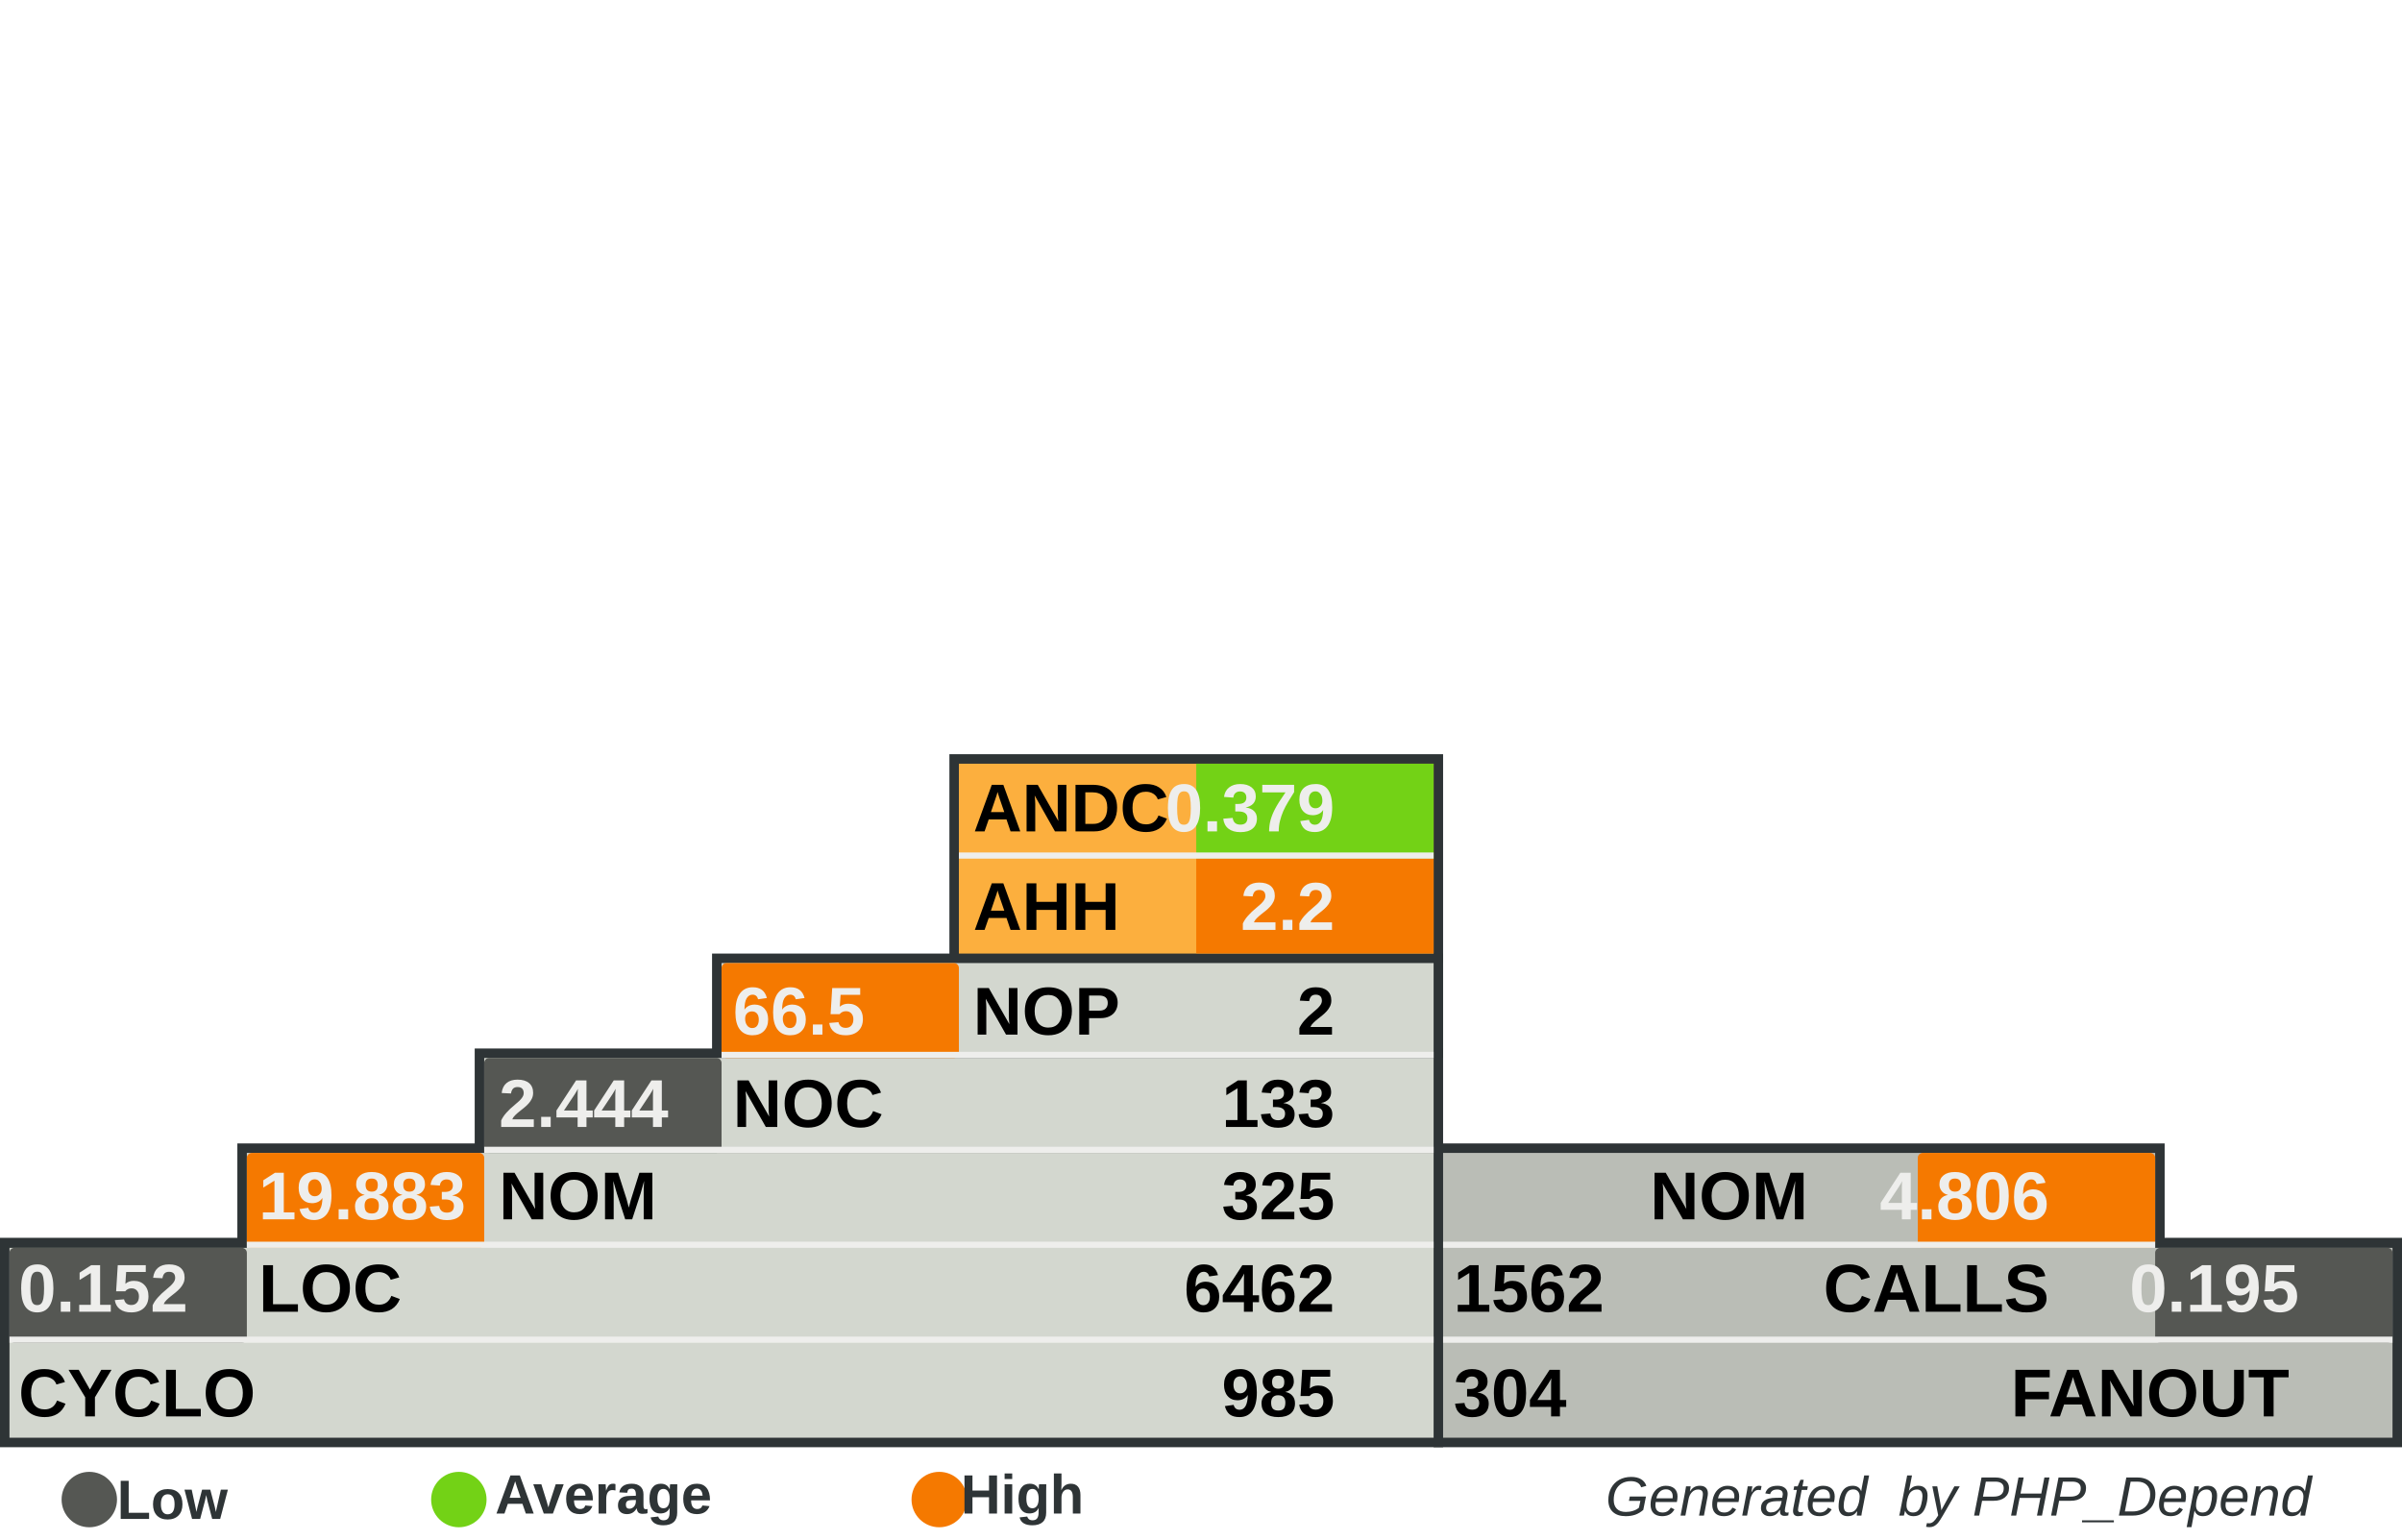
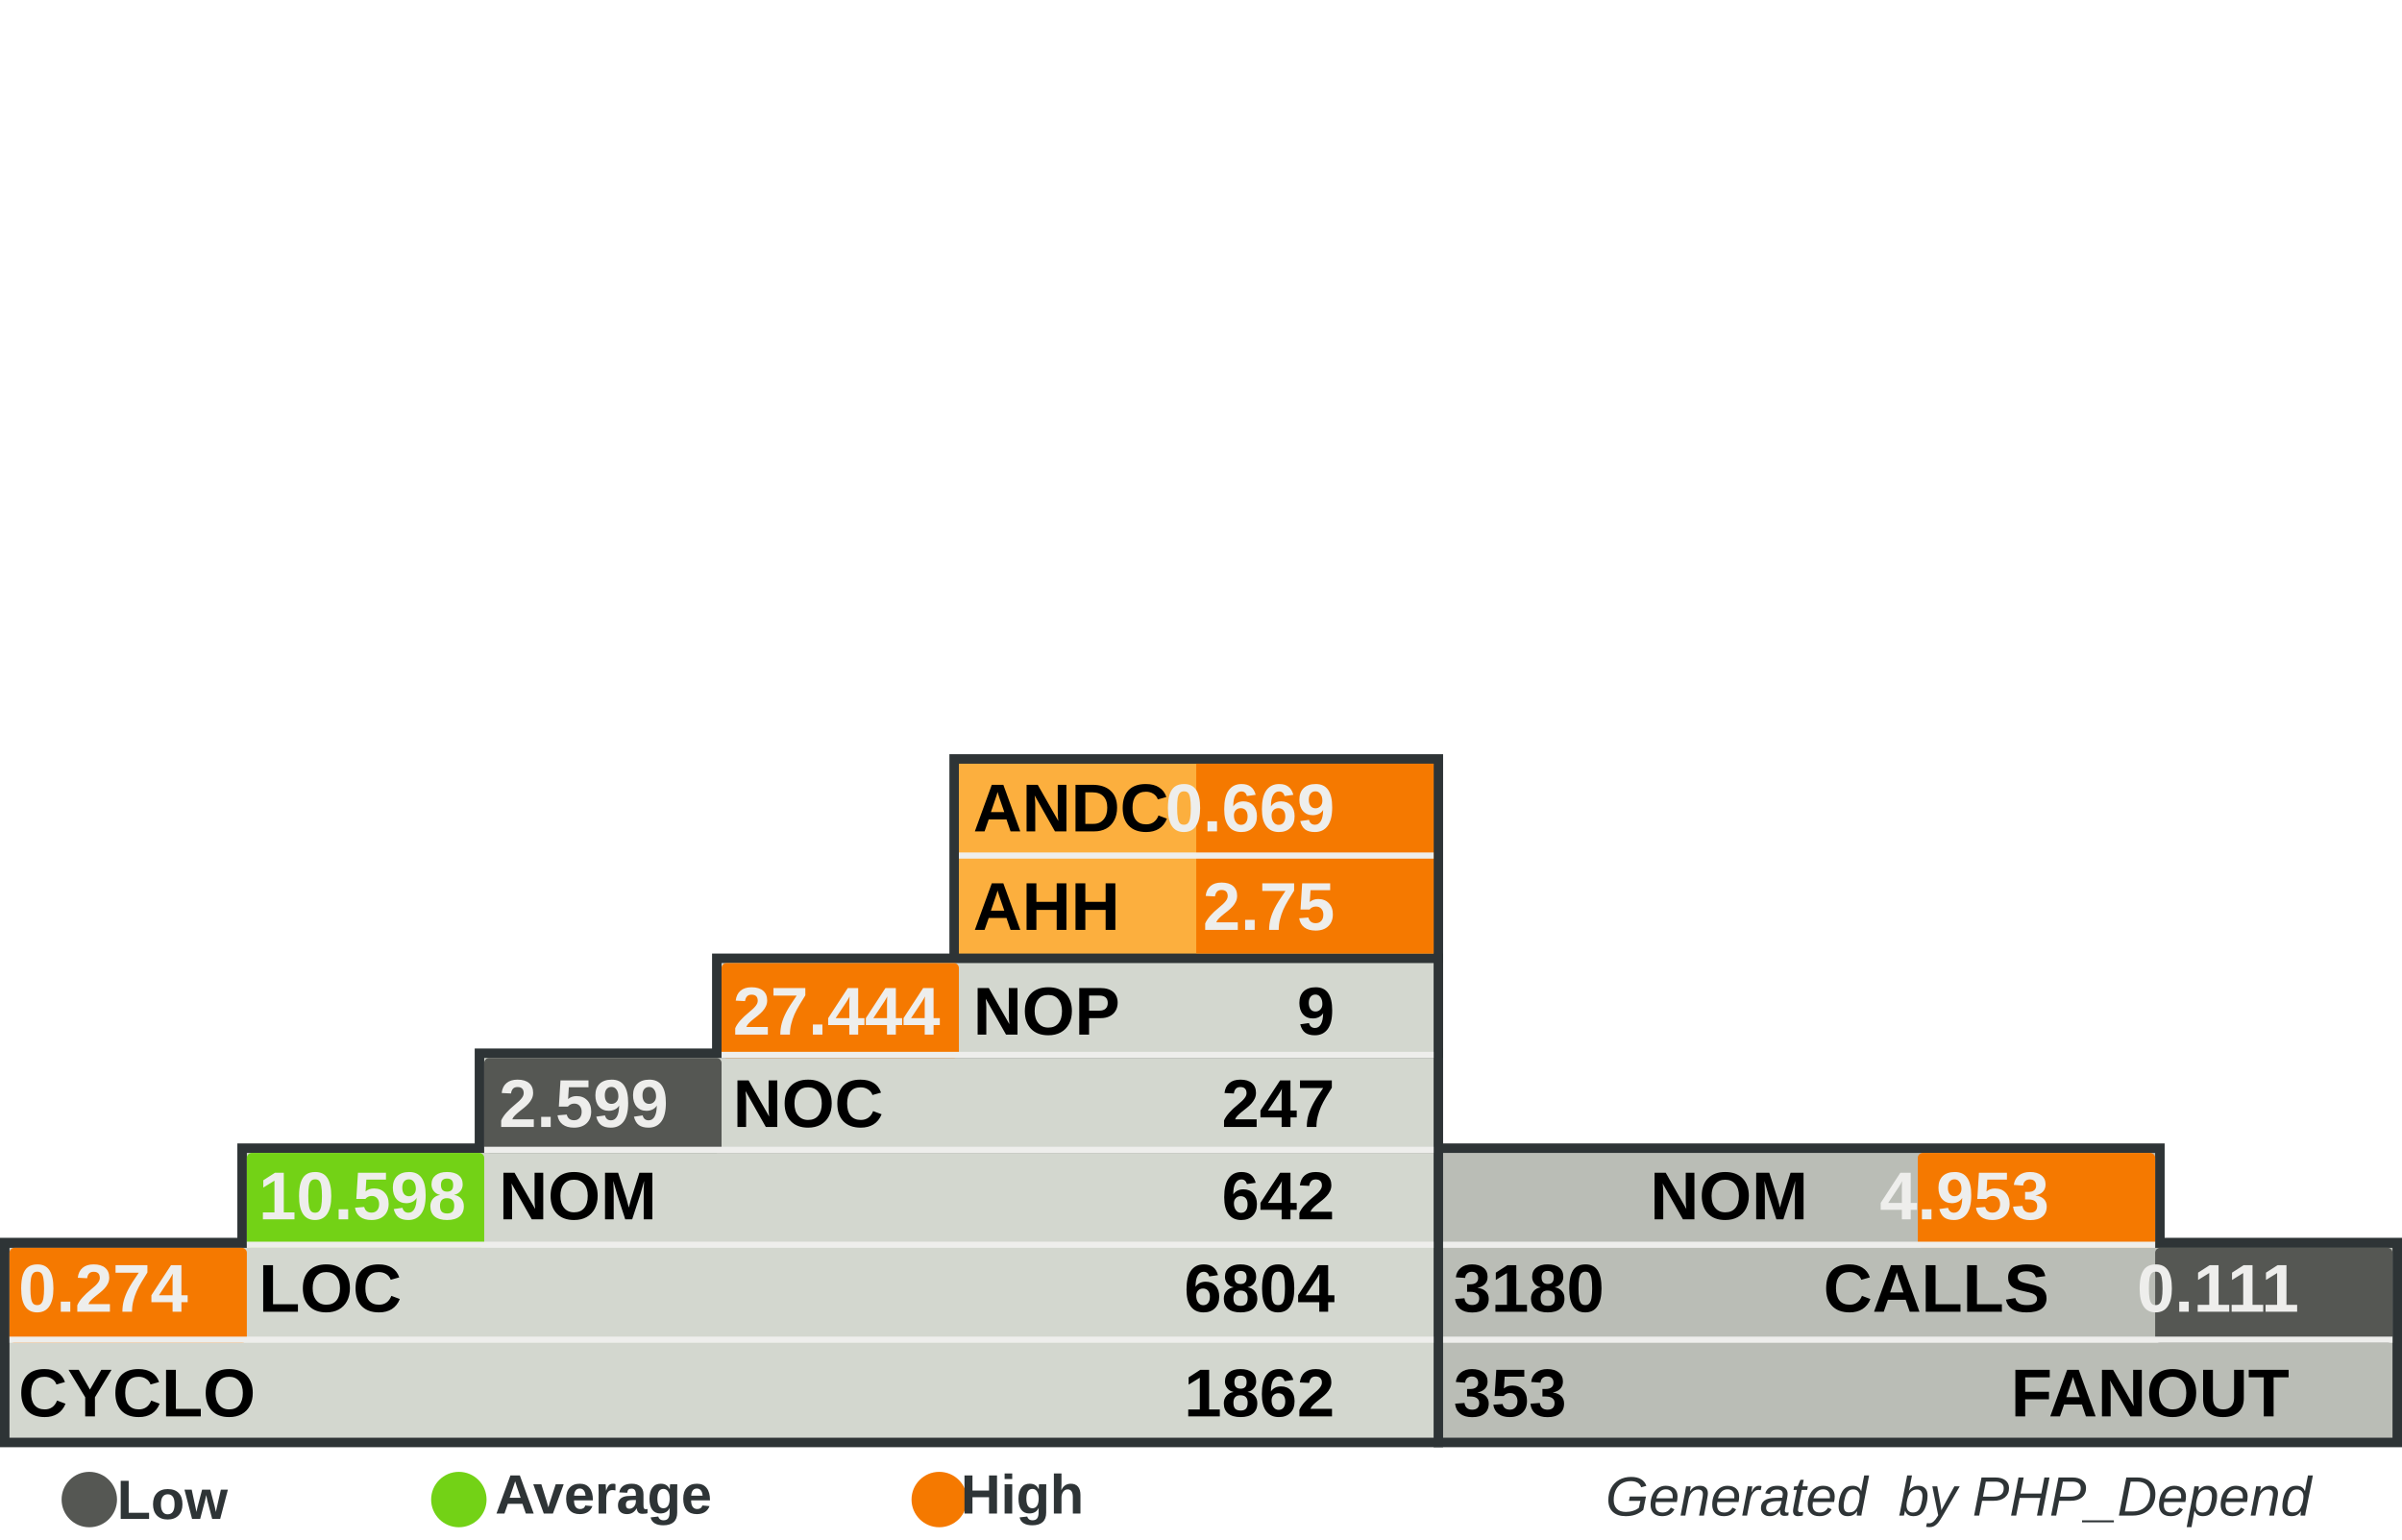
<svg xmlns="http://www.w3.org/2000/svg" width="390" height="250" id="svg5110" version="1.0">
  <defs id="defs5112">
    </defs>
  <g id="layer1">
    <rect style="fill:#555753" width="0" height="0" x="0" y="0" rx="0" ry="0" id="rect8982" xml:id="threshold.low" />
    <rect style="fill:#73d216" width="0" height="0" x="0" y="0" rx="0" ry="0" id="rect8983" xml:id="threshold.average" />
    <rect style="fill:#f57900" width="0" height="0" x="0" y="0" rx="0" ry="0" id="rect2834" xml:id="threshold.high" />
    <rect style="opacity:1;fill:#2e3436;fill-opacity:1;stroke:none;stroke-width:1;stroke-miterlimit:4;stroke-dasharray:none;stroke-opacity:1" id="rect4954" width="118.696" height="16.957" x="232.767" y="185.672" rx="2.978" ry="0" />
    <rect style="opacity:1;fill:#2e3436;fill-opacity:1;stroke:none;stroke-width:1;stroke-miterlimit:4;stroke-dasharray:none;stroke-opacity:1" id="rect4956" width="157.233" height="34" x="232.767" y="201" rx="3.945" ry="0" />
    <rect style="opacity:1;fill:#2e3436;fill-opacity:1;stroke:none;stroke-width:1;stroke-miterlimit:4;stroke-dasharray:none;stroke-opacity:1" id="rect4958" width="80.158" height="33.913" x="154.15" y="122.47" rx="2.011" ry="0" />
    <rect style="opacity:1;fill:#2e3436;fill-opacity:1;stroke:none;stroke-width:1;stroke-miterlimit:4;stroke-dasharray:none;stroke-opacity:1" id="rect4960" width="234.308" height="34" x="0" y="201" rx="5.879" ry="0" />
    <rect style="opacity:1;fill:#2e3436;fill-opacity:1;stroke:none;stroke-width:1;stroke-miterlimit:4;stroke-dasharray:none;stroke-opacity:1" id="rect4962" width="195.771" height="16.957" x="38.538" y="185.672" rx="4.912" ry="0" />
    <rect style="opacity:1;fill:#2e3436;fill-opacity:1;stroke:none;stroke-width:1;stroke-miterlimit:4;stroke-dasharray:none;stroke-opacity:1" id="rect4964" width="157.233" height="16.957" x="77.075" y="170.257" rx="3.945" ry="0" />
    <rect style="opacity:1;fill:#2e3436;fill-opacity:1;stroke:none;stroke-width:1;stroke-miterlimit:4;stroke-dasharray:none;stroke-opacity:1" id="rect4966" width="118.696" height="16.957" x="115.613" y="154.842" rx="2.978" ry="0" />
    <rect style="opacity:1;fill:#d3d7cf;fill-opacity:1;stroke:none;stroke-width:1;stroke-miterlimit:4;stroke-dasharray:none;stroke-opacity:1" id="rect4968" width="231.225" height="30.83" x="1.542" y="202.628" rx="5.801" ry="0" />
    <rect style="opacity:1;fill:#d3d7cf;fill-opacity:1;stroke:none;stroke-width:1;stroke-miterlimit:4;stroke-dasharray:none;stroke-opacity:1" id="rect4970" width="192.688" height="15.415" x="40.079" y="187.214" rx="4.834" ry="0" />
    <rect style="opacity:1;fill:#d3d7cf;fill-opacity:1;stroke:none;stroke-width:1;stroke-miterlimit:4;stroke-dasharray:none;stroke-opacity:1" id="rect4972" width="154.15" height="15.415" x="78.617" y="171.798" rx="3.868" ry="0" />
    <rect style="opacity:1;fill:#d3d7cf;fill-opacity:1;stroke:none;stroke-width:1;stroke-miterlimit:4;stroke-dasharray:none;stroke-opacity:1" id="rect4974" width="115.613" height="15.415" x="117.154" y="156.383" rx="2.901" ry="0" />
    <rect style="opacity:1;fill:#fcaf3e;fill-opacity:1;stroke:none;stroke-width:1;stroke-miterlimit:4;stroke-dasharray:none;stroke-opacity:1" id="rect4976" width="77.075" height="30.83" x="155.692" y="124.012" rx="1.934" ry="0" />
    <rect style="opacity:1;fill:#babdb6;fill-opacity:1;stroke:none;stroke-width:1;stroke-miterlimit:4;stroke-dasharray:none;stroke-opacity:1" id="rect4978" width="154.15" height="30.83" x="234.308" y="202.628" rx="3.868" ry="0" />
    <rect style="opacity:1;fill:#babdb6;fill-opacity:1;stroke:none;stroke-width:1;stroke-miterlimit:4;stroke-dasharray:none;stroke-opacity:1" id="rect4980" width="115.613" height="15.415" x="234.308" y="187.213" rx="2.901" ry="0" />
-     <rect style="opacity:1;fill:#73d216;fill-opacity:1;stroke:none;stroke-width:1;stroke-miterlimit:4;stroke-dasharray:none;stroke-opacity:1" id="rect4982" xml:id="rect.andc" width="38.538" height="15.43" x="194.229" y="124.012" rx="0.967" ry="0" />
+     <rect style="opacity:1;fill:#f57900;fill-opacity:1;stroke:none;stroke-width:1;stroke-miterlimit:4;stroke-dasharray:none;stroke-opacity:1" id="rect4982" xml:id="rect.andc" width="38.538" height="15.43" x="194.229" y="124.012" rx="0.967" ry="0" />
    <rect style="opacity:1;fill:#f57900;fill-opacity:1;stroke:none;stroke-width:1;stroke-miterlimit:4;stroke-dasharray:none;stroke-opacity:1" id="rect2851" xml:id="rect.ahh" width="38.538" height="15.4" x="194.229" y="139.412" rx="0.967" ry="0" />
    <rect style="opacity:1;fill:#f57900;fill-opacity:1;stroke:none;stroke-width:1;stroke-miterlimit:4;stroke-dasharray:none;stroke-opacity:1" id="rect4984" xml:id="rect.noc-nop" width="38.538" height="15.415" x="117.154" y="156.383" rx="0.806" />
    <rect style="opacity:1;fill:#555753;fill-opacity:1;stroke:none;stroke-width:1;stroke-miterlimit:4;stroke-dasharray:none;stroke-opacity:1" id="rect4986" xml:id="rect.nom-noc" width="38.538" height="15.415" x="78.617" y="171.798" rx="0.806" />
-     <rect style="opacity:1;fill:#f57900;fill-opacity:1;stroke:none;stroke-width:1;stroke-miterlimit:4;stroke-dasharray:none;stroke-opacity:1" id="rect4988" xml:id="rect.loc-nom" width="38.538" height="15.415" x="40.079" y="187.213" rx="0.806" />
-     <rect style="opacity:1;fill:#555753;fill-opacity:1;stroke:none;stroke-width:1;stroke-miterlimit:4;stroke-dasharray:none;stroke-opacity:1" id="rect4990" xml:id="rect.cyclo-loc" width="38.538" height="15.415" x="1.542" y="202.628" rx="0.806" />
+     <rect style="opacity:1;fill:#73d216;fill-opacity:1;stroke:none;stroke-width:1;stroke-miterlimit:4;stroke-dasharray:none;stroke-opacity:1" id="rect4988" xml:id="rect.loc-nom" width="38.538" height="15.415" x="40.079" y="187.213" rx="0.806" />
+     <rect style="opacity:1;fill:#f57900;fill-opacity:1;stroke:none;stroke-width:1;stroke-miterlimit:4;stroke-dasharray:none;stroke-opacity:1" id="rect4990" xml:id="rect.cyclo-loc" width="38.538" height="15.415" x="1.542" y="202.628" rx="0.806" />
    <rect style="opacity:1;fill:#f57900;fill-opacity:1;stroke:none;stroke-width:1;stroke-miterlimit:4;stroke-dasharray:none;stroke-opacity:1" id="rect4992" xml:id="rect.calls-nom" width="38.538" height="15.415" x="311.383" y="187.213" rx="0.806" />
    <rect style="opacity:1;fill:#555753;fill-opacity:1;stroke:none;stroke-width:1;stroke-miterlimit:4;stroke-dasharray:none;stroke-opacity:1" id="rect4994" xml:id="rect.fanout-calls" width="38.538" height="15.415" x="349.921" y="202.628" rx="0.806" />
    <rect style="opacity:1;fill:#eeeeec;fill-opacity:1;stroke:none;stroke-width:1;stroke-miterlimit:4;stroke-dasharray:none;stroke-opacity:1" id="rect4996" width="231.225" height="1" x="1.542" y="217.043" rx="5.801" ry="0" />
    <rect style="opacity:1;fill:#eeeeec;fill-opacity:1;stroke:none;stroke-width:1;stroke-miterlimit:4;stroke-dasharray:none;stroke-opacity:1" id="rect4998" width="192.688" height="1" x="40.079" y="201.628" rx="4.834" ry="0" />
    <rect style="opacity:1;fill:#eeeeec;fill-opacity:1;stroke:none;stroke-width:1;stroke-miterlimit:4;stroke-dasharray:none;stroke-opacity:1" id="rect5000" width="154.15" height="1" x="78.617" y="186.213" rx="3.868" ry="0" />
    <rect style="opacity:1;fill:#eeeeec;fill-opacity:1;stroke:none;stroke-width:1;stroke-miterlimit:4;stroke-dasharray:none;stroke-opacity:1" id="rect5002" width="115.613" height="1" x="117.154" y="170.798" rx="2.901" ry="0" />
    <rect style="opacity:1;fill:#eeeeec;fill-opacity:1;stroke:none;stroke-width:1;stroke-miterlimit:4;stroke-dasharray:none;stroke-opacity:1" id="rect5004" width="115.613" height="1" x="234.308" y="201.628" rx="2.901" ry="0" />
    <rect style="opacity:1;fill:#eeeeec;fill-opacity:1;stroke:none;stroke-width:1;stroke-miterlimit:4;stroke-dasharray:none;stroke-opacity:1" id="rect5006" width="154.15" height="1" x="234.308" y="217.043" rx="3.868" ry="0" />
    <rect style="opacity:1;fill:#eeeeec;fill-opacity:1;stroke:none;stroke-width:1;stroke-miterlimit:4;stroke-dasharray:none;stroke-opacity:1" id="rect5008" width="77.075" height="1" x="155.692" y="138.427" rx="1.934" ry="0" />
    <text xml:space="preserve" style="font-size:11px;font-style:normal;font-variant:normal;font-weight:bold;font-stretch:normal;fill:#000000;fill-opacity:1;stroke:none;stroke-width:1px;stroke-linecap:butt;stroke-linejoin:miter;stroke-opacity:1;font-family:Arial" x="158" y="135" title="Average Number of Derived Classes" id="text5010">
      <tspan title="Average Number of Derived Classes" id="tspan5012" x="158" y="135">ANDC</tspan>
    </text>
    <text xml:space="preserve" style="font-size:11px;font-style:normal;font-variant:normal;font-weight:bold;font-stretch:normal;fill:#000000;fill-opacity:1;stroke:none;stroke-width:1px;stroke-linecap:butt;stroke-linejoin:miter;stroke-opacity:1;font-family:Arial" x="158" y="151" title="Average Hierarchy Height" id="text5014">
      <tspan title="Average Hierarchy Height" id="tspan5016" x="158" y="151">AHH</tspan>
    </text>
    <text xml:space="preserve" style="font-size:11px;font-style:normal;font-variant:normal;font-weight:bold;font-stretch:normal;fill:#000000;fill-opacity:1;stroke:none;stroke-width:1px;stroke-linecap:butt;stroke-linejoin:miter;stroke-opacity:1;font-family:Arial" x="158" y="168" title="Number Of Packages" id="text5018">
      <tspan title="Number Of Packages" id="tspan5020" x="158" y="168">NOP</tspan>
    </text>
    <text xml:space="preserve" style="font-size:11px;font-style:normal;font-variant:normal;font-weight:bold;font-stretch:normal;fill:#000000;fill-opacity:1;stroke:none;stroke-width:1px;stroke-linecap:butt;stroke-linejoin:miter;stroke-opacity:1;font-family:Arial" x="119" y="183" id="text5022" title="Number Of Classes" transform="scale(0.9999985,1.000001)">
      <tspan title="Number Of Classes" id="tspan5024" x="119" y="183">NOC</tspan>
    </text>
    <text xml:space="preserve" style="font-size:11px;font-style:normal;font-variant:normal;font-weight:bold;font-stretch:normal;fill:#000000;fill-opacity:1;stroke:none;stroke-width:1px;stroke-linecap:butt;stroke-linejoin:miter;stroke-opacity:1;font-family:Arial" x="81" y="198" id="text5026" title="Number Of Methods (Methods+Functions)" transform="scale(0.9999985,1.000001)">
      <tspan title="Number Of Methods (Methods+Functions)" id="tspan5028" x="81" y="198">NOM</tspan>
    </text>
    <text xml:space="preserve" style="font-size:11px;font-style:normal;font-variant:normal;font-weight:bold;font-stretch:normal;fill:#000000;fill-opacity:1;stroke:none;stroke-width:1px;stroke-linecap:butt;stroke-linejoin:miter;stroke-opacity:1;font-family:Arial" x="42" y="213" id="text5030" title="Lines Of Code (Non Comment and Non Whitespace Lines)" transform="scale(0.9999985,1.000001)">
      <tspan title="Lines Of Code (Non Comment and Non Whitespace Lines)" id="tspan5032" x="42" y="213">LOC</tspan>
    </text>
    <text xml:space="preserve" style="font-size:11px;font-style:normal;font-variant:normal;font-weight:bold;font-stretch:normal;fill:#000000;fill-opacity:1;stroke:none;stroke-width:1px;stroke-linecap:butt;stroke-linejoin:miter;stroke-opacity:1;font-family:Arial" x="3" y="230" id="text5034" title="Cyclomatic Complexity" transform="scale(0.9999985,1.000001)">
      <tspan title="Cyclomatic Complexity" id="tspan5036" x="3" y="230">CYCLO</tspan>
    </text>
    <text xml:space="preserve" style="font-size:11px;font-style:normal;font-variant:normal;font-weight:bold;font-stretch:normal;text-align:end;text-anchor:end;fill:#000000;fill-opacity:1;stroke:none;stroke-width:1px;stroke-linecap:butt;stroke-linejoin:miter;stroke-opacity:1;font-family:Arial" x="308.858" y="198" id="text5038" title="Number Of Methods (Methods+Functions)" transform="scale(0.9999985,1.000001)">
      <tspan title="Number Of Methods (Methods+Functions)" id="tspan5040" x="308.858" y="198">NOM</tspan>
    </text>
    <text xml:space="preserve" style="font-size:11px;font-style:normal;font-variant:normal;font-weight:bold;font-stretch:normal;text-anchor:end;fill:#000000;fill-opacity:1;stroke:none;stroke-width:1px;stroke-linecap:butt;stroke-linejoin:miter;stroke-opacity:1;font-family:Arial" x="348" y="213" id="text5042" title="Number of Operation Calls" transform="scale(0.9999985,1.000001)">
      <tspan title="Number of Operation Calls" id="tspan5044" x="348" y="213">CALLS</tspan>
    </text>
    <text xml:space="preserve" style="font-size:11px;font-style:normal;font-variant:normal;font-weight:bold;font-stretch:normal;text-anchor:end;fill:#000000;fill-opacity:1;stroke:none;stroke-width:1px;stroke-linecap:butt;stroke-linejoin:miter;stroke-opacity:1;font-family:Arial" x="387" y="230" id="text5046" title="Number of Called Classes" transform="scale(0.9999985,1.000001)">
      <tspan title="Number of Called Classes" id="tspan5048" x="387" y="230">FANOUT</tspan>
    </text>
    <text xml:space="preserve" style="font-size:11px;font-style:normal;font-variant:normal;font-weight:bold;font-stretch:normal;fill:#000000;fill-opacity:1;stroke:none;stroke-width:1px;stroke-linecap:butt;stroke-linejoin:miter;stroke-opacity:1;font-family:Arial" title="Number of Called Classes" x="236" y="230" id="text5050" transform="scale(0.9999985,1.000001)">
-       <tspan title="Number of Called Classes" id="tspan5052" xml:id="pdepend.fanout" x="236" y="230">304</tspan>
+       <tspan title="Number of Called Classes" id="tspan5052" xml:id="pdepend.fanout" x="236" y="230">353</tspan>
    </text>
    <text xml:space="preserve" style="font-size:11px;font-style:normal;font-variant:normal;font-weight:bold;font-stretch:normal;fill:#000000;fill-opacity:1;stroke:none;stroke-width:1px;stroke-linecap:butt;stroke-linejoin:miter;stroke-opacity:1;font-family:Arial" title="Number of Operation Calls" x="236" y="213" id="text5054" transform="scale(0.9999985,1.000001)">
-       <tspan title="Number of Operation Calls" id="tspan5056" xml:id="pdepend.calls" x="236" y="213">1562</tspan>
+       <tspan title="Number of Operation Calls" id="tspan5056" xml:id="pdepend.calls" x="236" y="213">3180</tspan>
    </text>
    <text xml:space="preserve" style="font-size:11px;font-style:normal;font-variant:normal;font-weight:bold;font-stretch:normal;text-anchor:end;fill:#000000;fill-opacity:1;stroke:none;stroke-width:1px;stroke-linecap:butt;stroke-linejoin:miter;stroke-opacity:1;font-family:Arial" title="Cyclomatic Complexity" x="232" y="230" id="text5058" transform="scale(0.9999985,1.000001)">
-       <tspan title="Cyclomatic Complexity" id="tspan5060" xml:id="pdepend.cyclo" x="232" y="230">985</tspan>
+       <tspan title="Cyclomatic Complexity" id="tspan5060" xml:id="pdepend.cyclo" x="232" y="230">1862</tspan>
    </text>
    <text xml:space="preserve" style="font-size:11px;font-style:normal;font-variant:normal;font-weight:bold;font-stretch:normal;text-anchor:end;fill:#000000;fill-opacity:1;stroke:none;stroke-width:1px;stroke-linecap:butt;stroke-linejoin:miter;stroke-opacity:1;font-family:Arial" title="Lines Of Code (Non Comment and Non Whitespace Lines)" x="232" y="213" id="text5062" transform="scale(0.9999985,1.000001)">
-       <tspan xml:id="pdepend.loc" title="Lines Of Code (Non Comment and Non Whitespace Lines)" id="tspan5064" x="232" y="213">6462</tspan>
+       <tspan xml:id="pdepend.loc" title="Lines Of Code (Non Comment and Non Whitespace Lines)" id="tspan5064" x="232" y="213">6804</tspan>
    </text>
    <text xml:space="preserve" style="font-size:11px;font-style:normal;font-variant:normal;font-weight:bold;font-stretch:normal;text-anchor:end;fill:#000000;fill-opacity:1;stroke:none;stroke-width:1px;stroke-linecap:butt;stroke-linejoin:miter;stroke-opacity:1;font-family:Arial" title="Number Of Methods (Methods+Functions)" x="232" y="198" id="text5066" transform="scale(0.9999985,1.000001)">
-       <tspan title="Number Of Methods (Methods+Functions)" id="tspan5068" xml:id="pdepend.nom" x="232" y="198">325</tspan>
+       <tspan title="Number Of Methods (Methods+Functions)" id="tspan5068" xml:id="pdepend.nom" x="232" y="198">642</tspan>
    </text>
    <text xml:space="preserve" style="font-size:11px;font-style:normal;font-variant:normal;font-weight:bold;font-stretch:normal;text-anchor:end;fill:#000000;fill-opacity:1;stroke:none;stroke-width:1px;stroke-linecap:butt;stroke-linejoin:miter;stroke-opacity:1;font-family:Arial" title="Number Of Packages" x="232" y="168" id="text5070" transform="scale(0.9999985,1.000001)">
-       <tspan title="Number Of Packages" id="tspan5072" xml:id="pdepend.nop" x="232" y="168">2</tspan>
+       <tspan title="Number Of Packages" id="tspan5072" xml:id="pdepend.nop" x="232" y="168">9</tspan>
    </text>
    <text xml:space="preserve" style="font-size:11px;font-style:normal;font-variant:normal;font-weight:bold;font-stretch:normal;text-anchor:end;fill:#000000;fill-opacity:1;stroke:none;stroke-width:1px;stroke-linecap:butt;stroke-linejoin:miter;stroke-opacity:1;font-family:Arial" title="Number Of Classes" x="232" y="183" id="text5074" transform="scale(0.9999985,1.000001)">
-       <tspan title="Number Of Classes" id="tspan5076" xml:id="pdepend.noc" x="232" y="183">133</tspan>
+       <tspan title="Number Of Classes" id="tspan5076" xml:id="pdepend.noc" x="232" y="183">247</tspan>
    </text>
    <text xml:space="preserve" style="font-size:11px;font-style:normal;font-variant:normal;font-weight:bold;font-stretch:normal;text-anchor:end;fill:#eeeeec;fill-opacity:1;stroke:none;stroke-width:1px;stroke-linecap:butt;stroke-linejoin:miter;stroke-opacity:1;font-family:Arial" title="Average Number of Derived Classes" x="232" y="135" id="text5078" transform="scale(0.9999985,1.000001)">
-       <tspan title="Average Number of Derived Classes" id="tspan5080" xml:id="pdepend.andc" x="232" y="135">0.379</tspan>
+       <tspan title="Average Number of Derived Classes" id="tspan5080" xml:id="pdepend.andc" x="232" y="135">0.669</tspan>
    </text>
    <text xml:space="preserve" style="font-size:11px;font-style:normal;font-variant:normal;font-weight:bold;font-stretch:normal;text-anchor:end;fill:#eeeeec;fill-opacity:1;stroke:none;stroke-width:1px;stroke-linecap:butt;stroke-linejoin:miter;stroke-opacity:1;font-family:Arial" title="Average Hierarchy Height" x="232" y="151" id="text5082" transform="scale(0.9999985,1.000001)">
-       <tspan title="Average Hierarchy Height" id="tspan5084" xml:id="pdepend.ahh" x="232" y="151">2.2</tspan>
+       <tspan title="Average Hierarchy Height" id="tspan5084" xml:id="pdepend.ahh" x="232" y="151">2.75</tspan>
    </text>
    <text xml:space="preserve" style="font-size:11px;font-style:normal;font-variant:normal;font-weight:bold;font-stretch:normal;fill:#eeeeec;fill-opacity:1;stroke:none;stroke-width:1px;stroke-linecap:butt;stroke-linejoin:miter;stroke-opacity:1;font-family:Arial" title="Ratio: Number of Classes / Number of Packages" x="119" y="168" id="text5086" transform="scale(0.9999985,1.000001)">
-       <tspan title="Ratio: Number of Classes / Number of Packages" id="tspan5088" xml:id="pdepend.noc-nop" x="119" y="168">66.5</tspan>
+       <tspan title="Ratio: Number of Classes / Number of Packages" id="tspan5088" xml:id="pdepend.noc-nop" x="119" y="168">27.444</tspan>
    </text>
    <text xml:space="preserve" style="font-size:11px;font-style:normal;font-variant:normal;font-weight:bold;font-stretch:normal;fill:#eeeeec;fill-opacity:1;stroke:none;stroke-width:1px;stroke-linecap:butt;stroke-linejoin:miter;stroke-opacity:1;font-family:Arial" title="Ratio: Number of Methods / Number of Classes" x="81" y="183" id="text5090" transform="scale(0.9999985,1.000001)">
-       <tspan title="Ratio: Number of Methods / Number of Classes" id="tspan5092" xml:id="pdepend.nom-noc" x="81" y="183">2.444</tspan>
+       <tspan title="Ratio: Number of Methods / Number of Classes" id="tspan5092" xml:id="pdepend.nom-noc" x="81" y="183">2.599</tspan>
    </text>
    <text xml:space="preserve" style="font-size:11px;font-style:normal;font-variant:normal;font-weight:bold;font-stretch:normal;fill:#eeeeec;fill-opacity:1;stroke:none;stroke-width:1px;stroke-linecap:butt;stroke-linejoin:miter;stroke-opacity:1;font-family:Arial" title="Ratio: Lines of Code / Number of Methods" x="42" y="198" id="text5094" transform="scale(0.9999985,1.000001)">
-       <tspan title="Ratio: Lines of Code / Number of Methods" id="tspan5096" xml:id="pdepend.loc-nom" x="42" y="198">19.883</tspan>
+       <tspan title="Ratio: Lines of Code / Number of Methods" id="tspan5096" xml:id="pdepend.loc-nom" x="42" y="198">10.598</tspan>
    </text>
    <text xml:space="preserve" style="font-size:11px;font-style:normal;font-variant:normal;font-weight:bold;font-stretch:normal;fill:#eeeeec;fill-opacity:1;stroke:none;stroke-width:1px;stroke-linecap:butt;stroke-linejoin:miter;stroke-opacity:1;font-family:Arial" title="Ratio: Cyclomatic Complexity / Lines of Code" x="3" y="213" id="text5098" transform="scale(0.9999985,1.000001)">
-       <tspan title="Ratio: Cyclomatic Complexity / Lines of Code" id="tspan5100" xml:id="pdepend.cyclo-loc" x="3" y="213">0.152</tspan>
+       <tspan title="Ratio: Cyclomatic Complexity / Lines of Code" id="tspan5100" xml:id="pdepend.cyclo-loc" x="3" y="213">0.274</tspan>
    </text>
    <text xml:space="preserve" style="font-size:11px;font-style:normal;font-variant:normal;font-weight:bold;font-stretch:normal;text-anchor:end;fill:#eeeeec;fill-opacity:1;stroke:none;stroke-width:1px;stroke-linecap:butt;stroke-linejoin:miter;stroke-opacity:1;font-family:Arial" title="Ratio: Number of Called Classes(FANOUT) / Number of Operation Calls" x="388.563" y="213" id="text5102" transform="scale(0.9999985,1.000001)">
-       <tspan title="Ratio: Number of Called Classes(FANOUT) / Number of Operation Calls" id="tspan5104" xml:id="pdepend.fanout-calls" x="388.563" y="213">0.195</tspan>
+       <tspan title="Ratio: Number of Called Classes(FANOUT) / Number of Operation Calls" id="tspan5104" xml:id="pdepend.fanout-calls" x="388.563" y="213">0.111</tspan>
    </text>
    <text xml:space="preserve" style="font-size:11px;font-style:normal;font-variant:normal;font-weight:bold;font-stretch:normal;text-anchor:end;fill:#eeeeec;fill-opacity:1;stroke:none;stroke-width:1px;stroke-linecap:butt;stroke-linejoin:miter;stroke-opacity:1;font-family:Arial" title="Ratio: Number of Operation Calls / Number of Methods (Methods+Functions)" x="348" y="198" id="text5106" transform="scale(0.9999985,1.000001)">
-       <tspan title="Ratio: Number of Operation Calls / Number of Methods (Methods+Functions)" id="tspan5108" xml:id="pdepend.calls-nom" x="348" y="198">4.806</tspan>
+       <tspan title="Ratio: Number of Operation Calls / Number of Methods (Methods+Functions)" id="tspan5108" xml:id="pdepend.calls-nom" x="348" y="198">4.953</tspan>
    </text>
    <text xml:space="preserve" style="font-size:8px;font-style:normal;font-variant:normal;font-weight:bold;font-stretch:normal;text-align:end;text-anchor:end;fill:#2e3436;fill-opacity:1;stroke:none;stroke-width:1px;stroke-linecap:butt;stroke-linejoin:miter;stroke-opacity:1;font-family:Arial" x="386.395" y="246.106" id="text2692">
      <tspan id="tspan2694" x="386.395" y="246.106" style="font-size:9px;font-style:italic;font-variant:normal;font-weight:normal;font-stretch:normal;text-align:end;text-anchor:end;fill:#2e3436;font-family:Arial;">Generated  by PHP_Depend</tspan>
    </text>
    <path style="opacity:1;fill:#555753;fill-opacity:1;stroke:none;stroke-width:1;stroke-miterlimit:4;stroke-dasharray:none;stroke-opacity:1" id="path3780" d="M 65.333,285.667 A 12,10.333 0 1 1 41.333,285.667 A 12,10.333 0 1 1 65.333,285.667 z" transform="matrix(0.375,0,0,0.4354839,-5.5,119.0968)" />
    <text xml:space="preserve" style="font-size:8px;font-style:normal;font-weight:bold;text-align:center;text-anchor:middle;fill:#2e3436;fill-opacity:1;stroke:none;stroke-width:1px;stroke-linecap:butt;stroke-linejoin:miter;stroke-opacity:1;font-family:URW Chancery L;" x="32.387" y="246.642" id="text3782">
      <tspan id="tspan3784" x="32.387" y="246.642" style="font-size:9px;font-style:normal;font-variant:normal;font-weight:bold;font-stretch:normal;fill:#2e3436;font-family:Arial;">Low</tspan>
    </text>
    <path style="opacity:1;fill:#73d216;fill-opacity:1;stroke:none;stroke-width:1;stroke-miterlimit:4;stroke-dasharray:none;stroke-opacity:1" id="path3786" d="M 65.333,285.667 A 12,10.333 0 1 1 41.333,285.667 A 12,10.333 0 1 1 65.333,285.667 z" transform="matrix(0.375,0,0,0.4354839,54.5,119.0968)" />
    <text xml:space="preserve" style="font-size:8px;font-style:normal;font-weight:bold;text-align:center;text-anchor:middle;fill:#2e3436;fill-opacity:1;stroke:none;stroke-width:1px;stroke-linecap:butt;stroke-linejoin:miter;stroke-opacity:1;font-family:URW Chancery L;" x="102.387" y="245.774" id="text3788">
      <tspan id="tspan3790" x="102.387" y="245.774" style="font-size:9px;font-style:normal;font-variant:normal;font-weight:bold;font-stretch:normal;fill:#2e3436;font-family:Arial;">Average</tspan>
    </text>
    <path style="opacity:1;fill:#f57900;fill-opacity:1;stroke:none;stroke-width:1;stroke-miterlimit:4;stroke-dasharray:none;stroke-opacity:1" id="path3792" d="M 65.333,285.667 A 12,10.333 0 1 1 41.333,285.667 A 12,10.333 0 1 1 65.333,285.667 z" transform="matrix(0.375,0,0,0.4354839,132.5,119.0968)" />
    <text xml:space="preserve" style="font-size:8px;font-style:normal;font-weight:bold;text-align:center;text-anchor:middle;fill:#2e3436;fill-opacity:1;stroke:none;stroke-width:1px;stroke-linecap:butt;stroke-linejoin:miter;stroke-opacity:1;font-family:URW Chancery L;" x="170.387" y="245.774" id="text3794">
      <tspan id="tspan3796" x="170.387" y="245.774" style="font-size:9px;font-style:normal;font-variant:normal;font-weight:bold;font-stretch:normal;fill:#2e3436;font-family:Arial;">High</tspan>
    </text>
  </g>
</svg>
